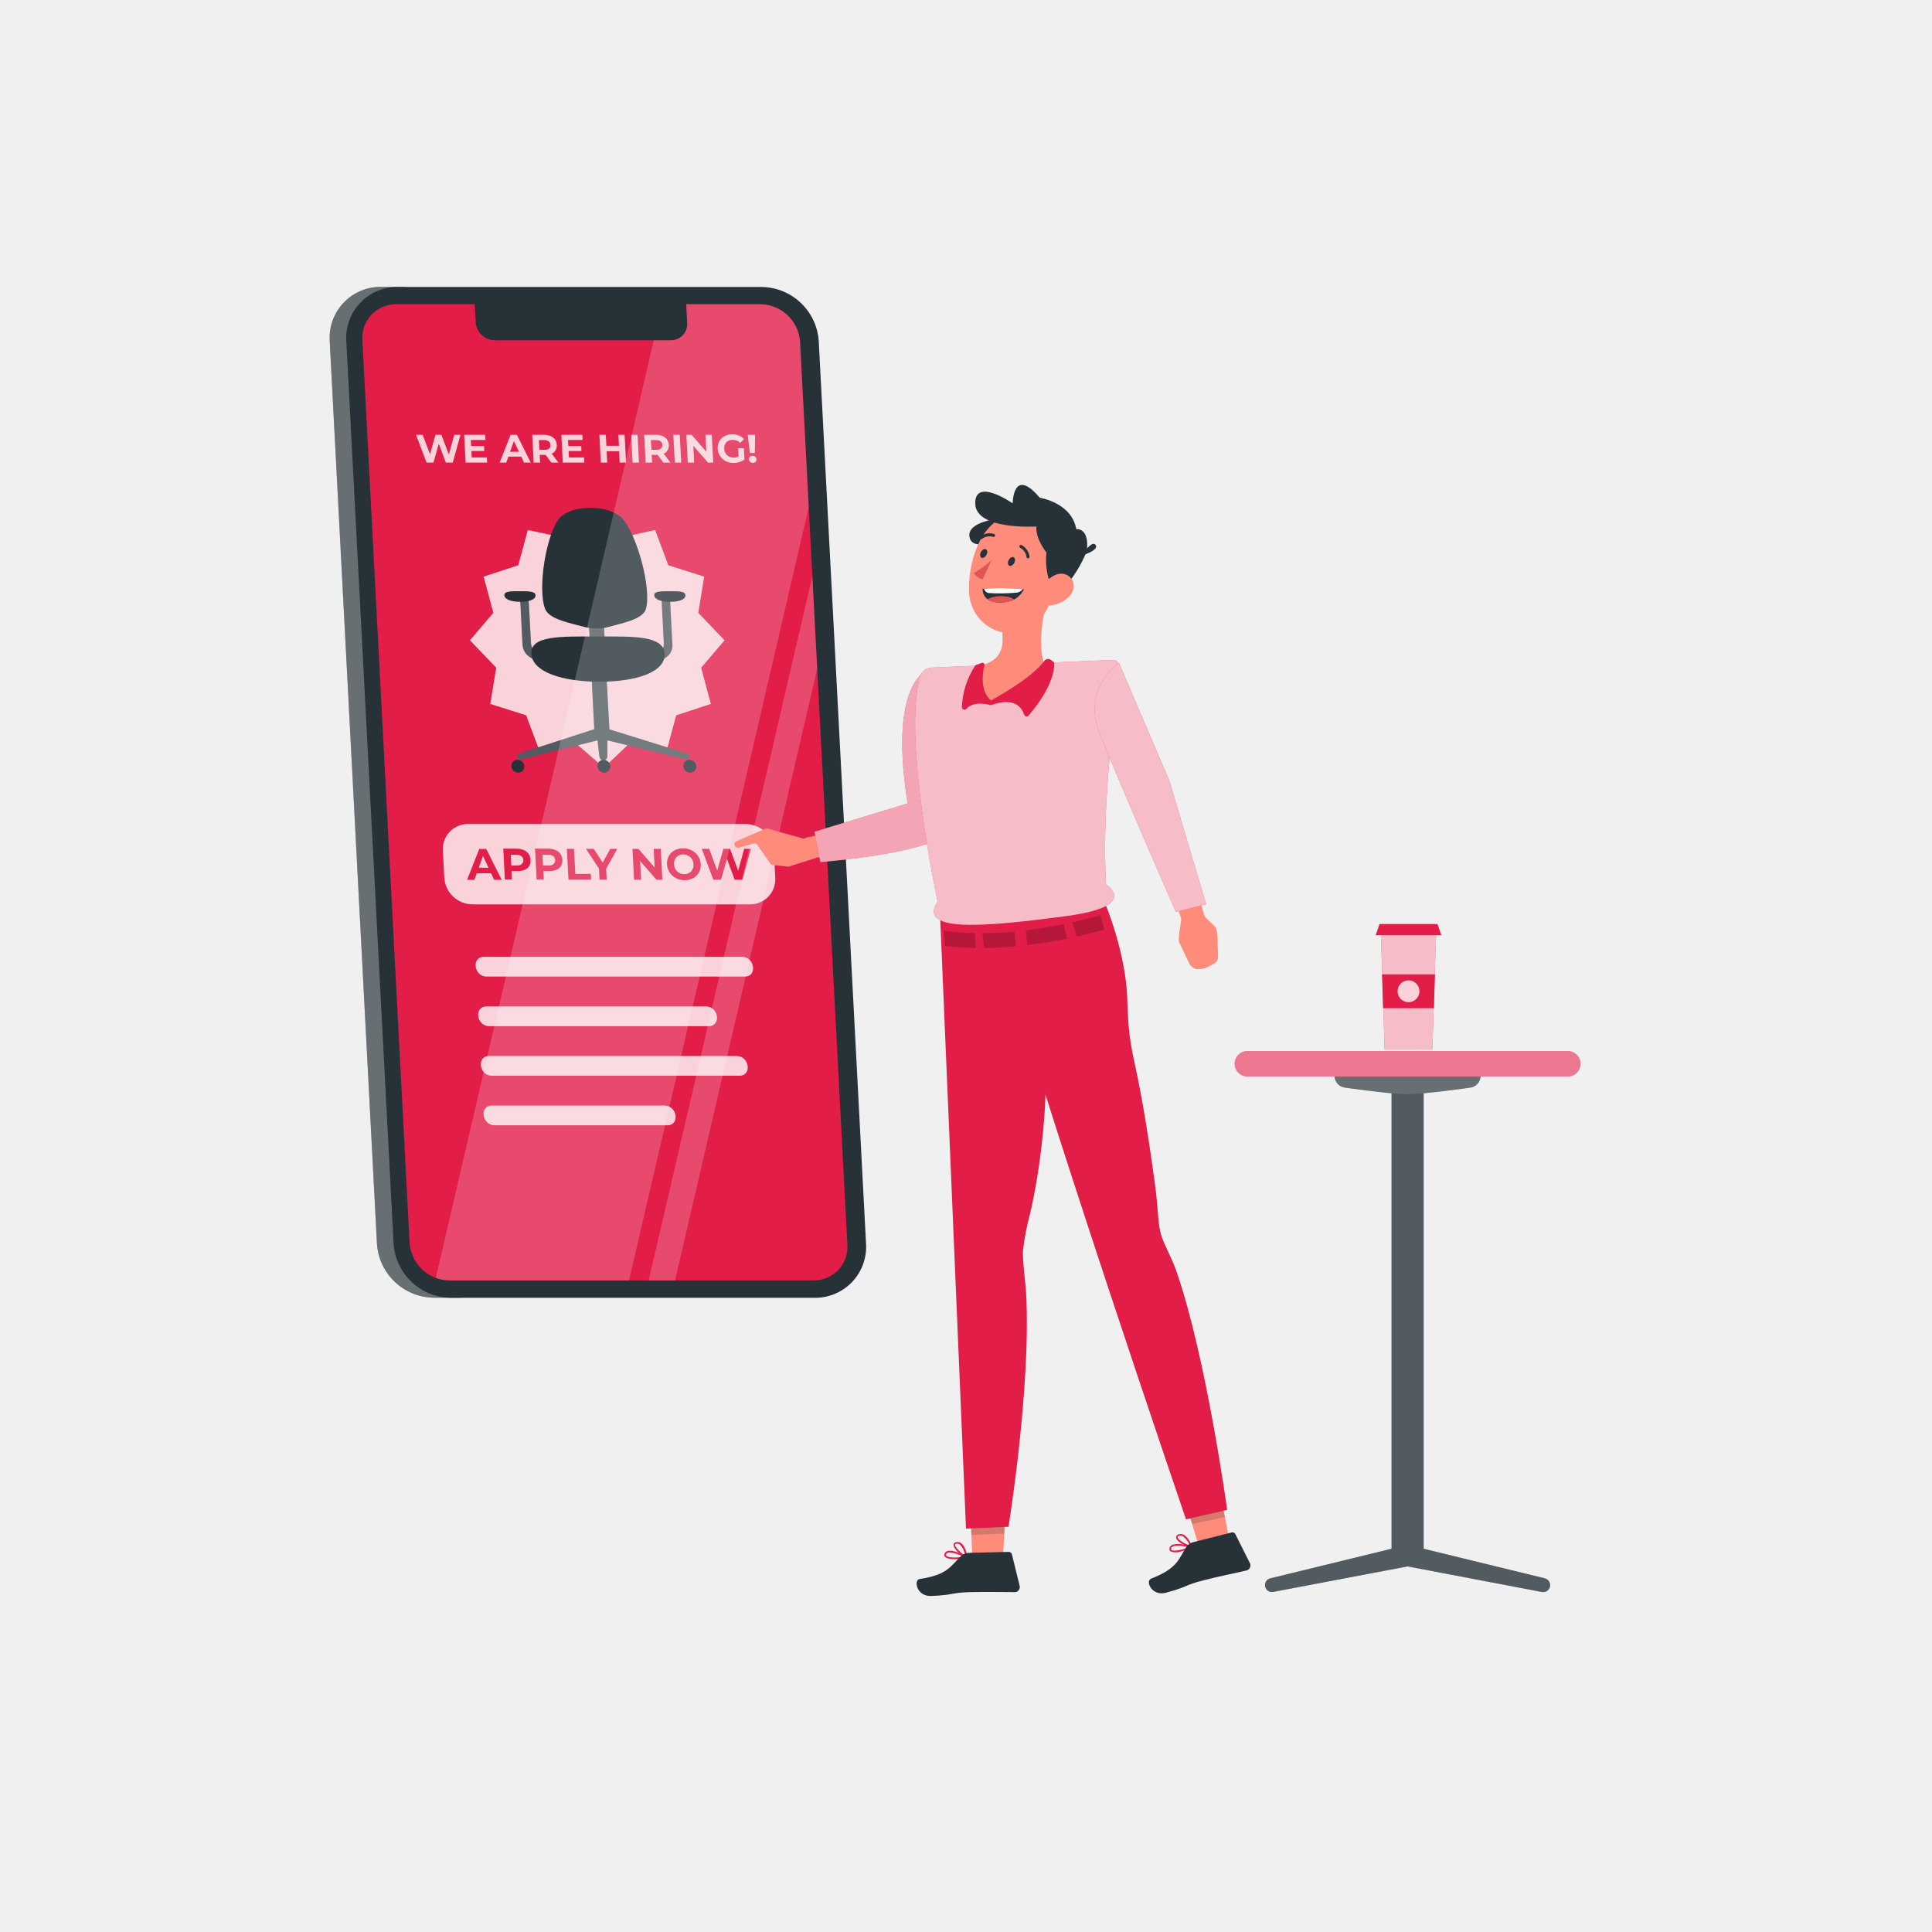
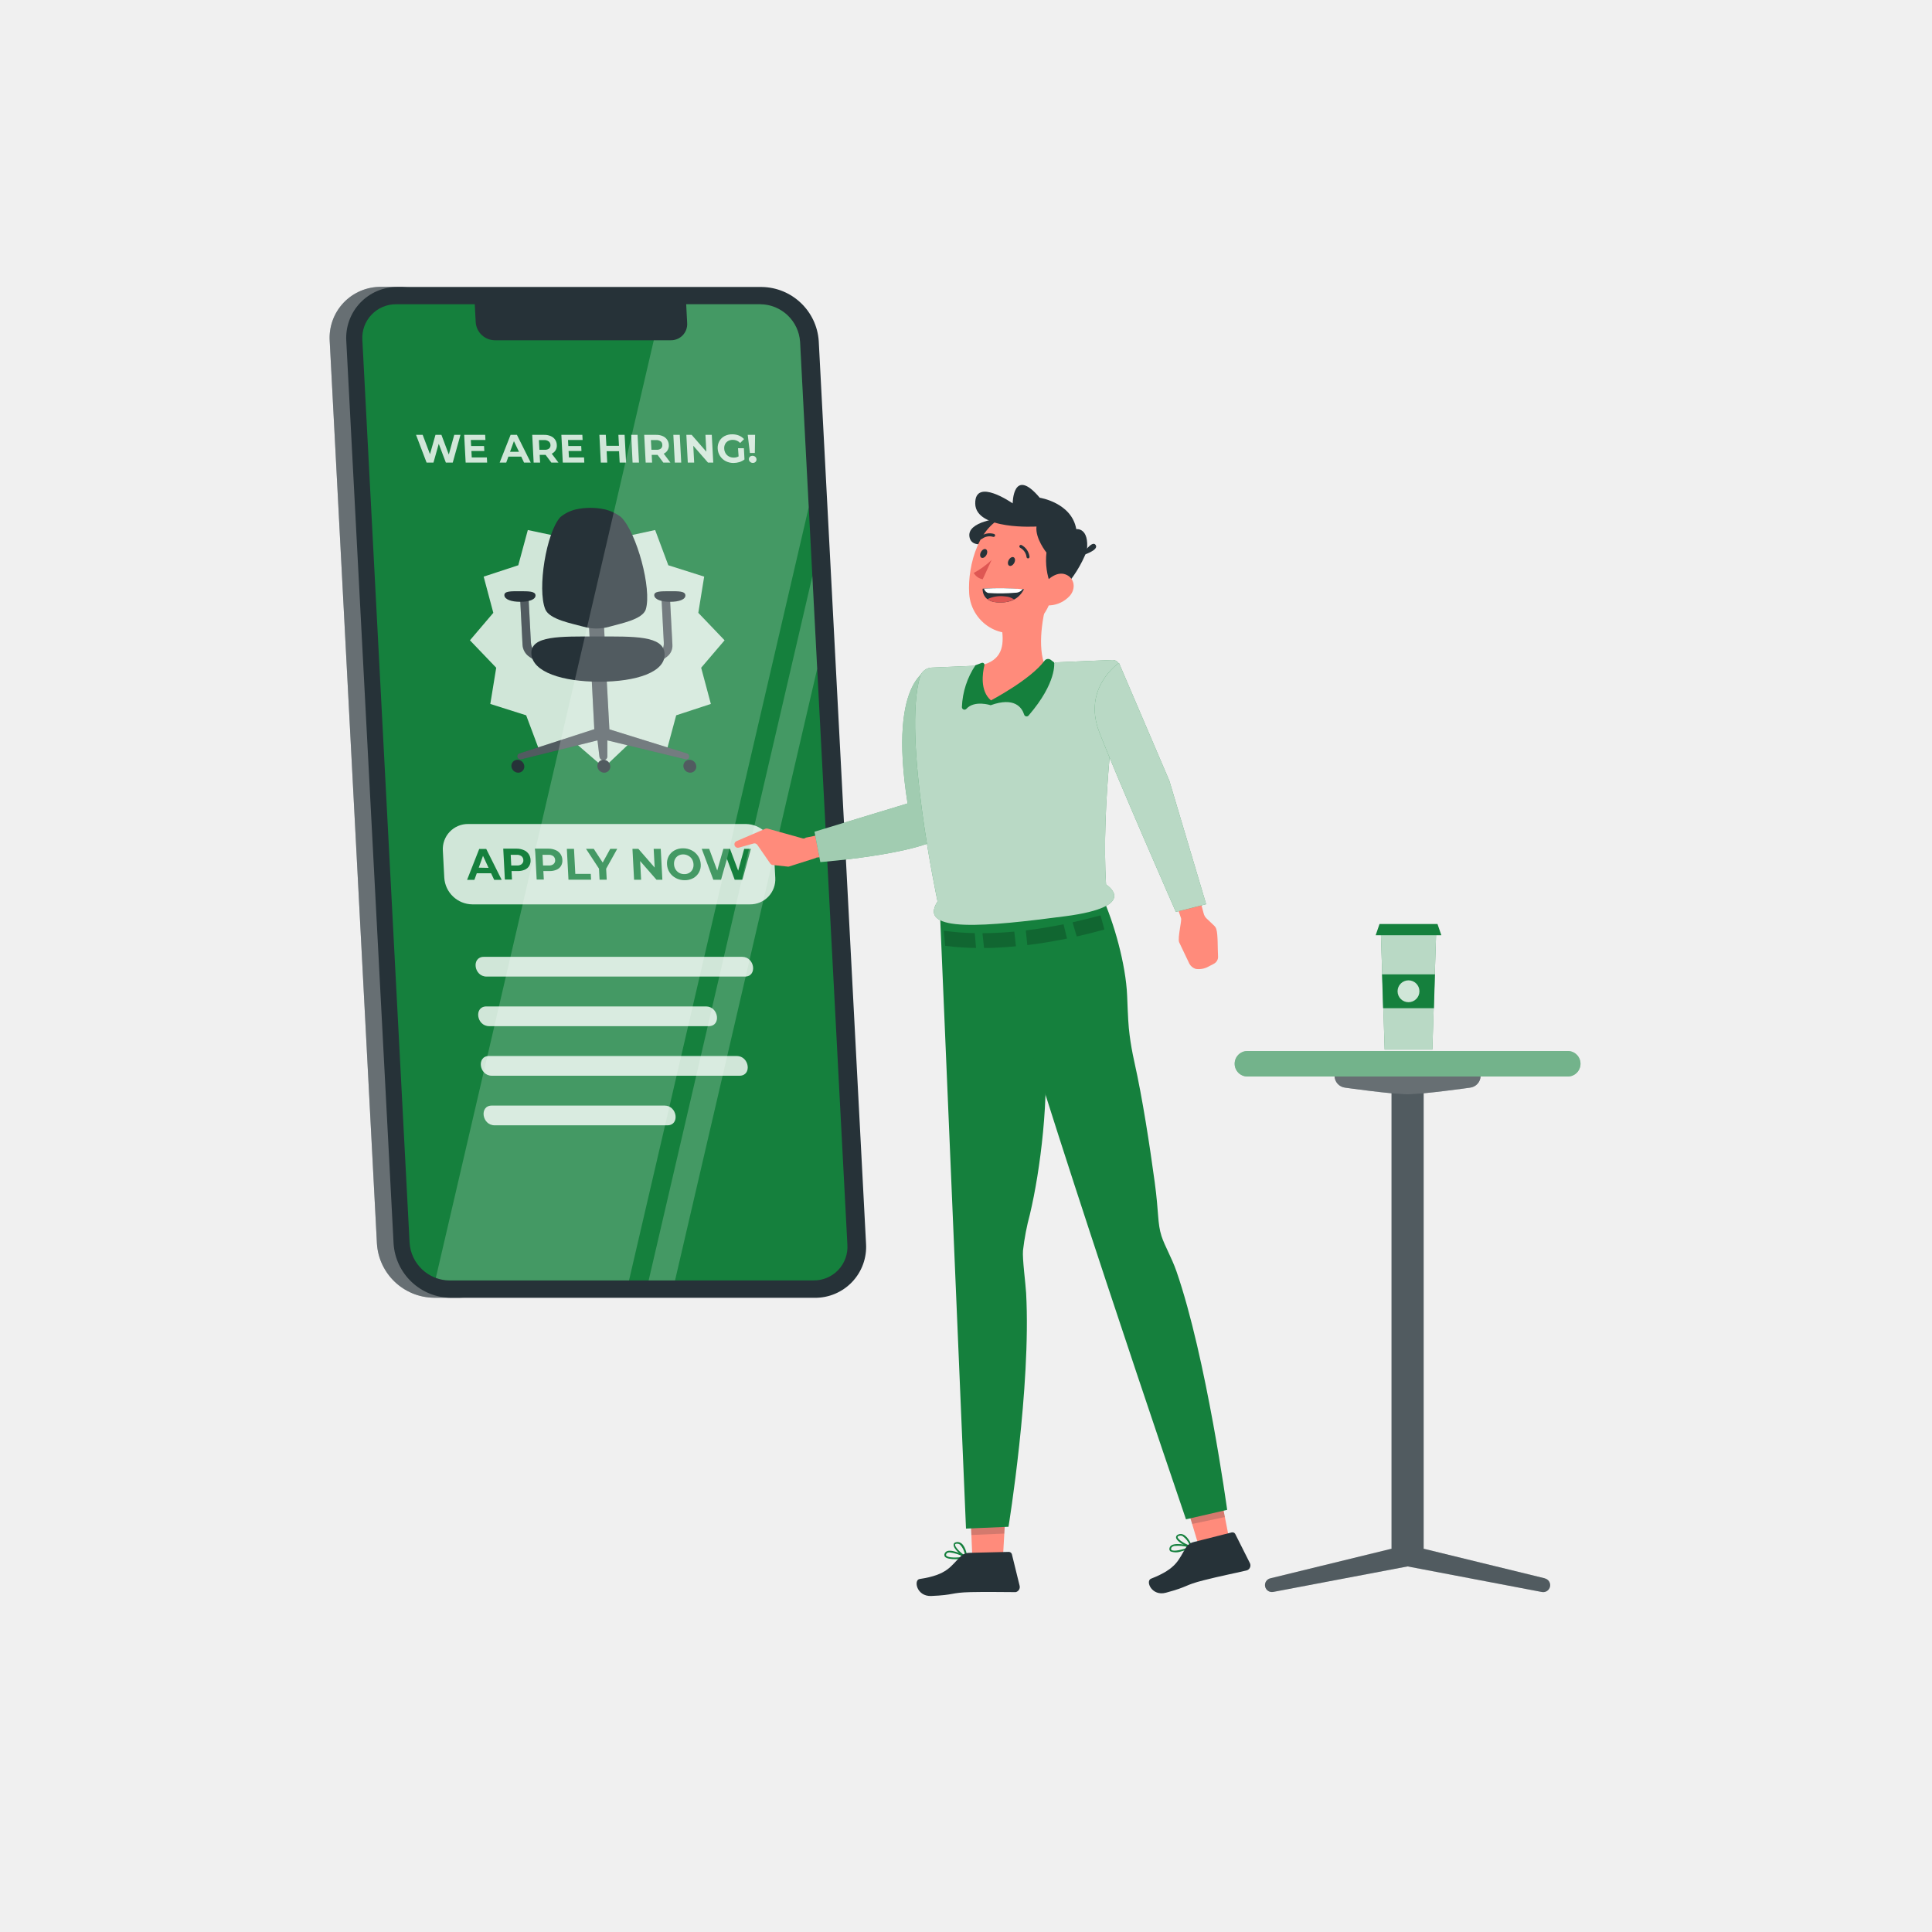
<svg xmlns="http://www.w3.org/2000/svg" viewBox="0 0 500 500">
  <g id="Device">
    <path d="M98.62,74.24h7.69A13.18,13.18,0,0,0,93,88.27l12.24,233.58a15,15,0,0,0,14.76,14h-7.69a14.94,14.94,0,0,1-14.76-14L85.33,88.27A13.17,13.17,0,0,1,98.62,74.24Z" style="fill:#263238" />
    <path d="M98.62,74.24h7.69A13.18,13.18,0,0,0,93,88.27l12.24,233.58a15,15,0,0,0,14.76,14h-7.69a14.94,14.94,0,0,1-14.76-14L85.33,88.27A13.17,13.17,0,0,1,98.62,74.24Z" style="fill:#fff;opacity:0.3" />
    <path d="M116.62,335.87h94.22a13.18,13.18,0,0,0,13.29-14L211.89,88.27a15,15,0,0,0-14.76-14H102.91a13.18,13.18,0,0,0-13.29,14l12.24,233.58A15,15,0,0,0,116.62,335.87Z" style="fill:#263238" />
-     <path d="M219.3,322.08,207.06,88.5a10.42,10.42,0,0,0-10.27-9.76h-19.2l.25,4.84a4.18,4.18,0,0,1-4.24,4.48H128.11a5,5,0,0,1-5-4.71l-.24-4.61H102.58A8.69,8.69,0,0,0,93.78,88L106,321.61a10.42,10.42,0,0,0,10.27,9.76H210.5a8.67,8.67,0,0,0,8.8-9.29Z" style="fill:#e11d48" />
+     <path d="M219.3,322.08,207.06,88.5a10.42,10.42,0,0,0-10.27-9.76h-19.2l.25,4.84a4.18,4.18,0,0,1-4.24,4.48H128.11a5,5,0,0,1-5-4.71l-.24-4.61H102.58A8.69,8.69,0,0,0,93.78,88L106,321.61a10.42,10.42,0,0,0,10.27,9.76H210.5a8.67,8.67,0,0,0,8.8-9.29Z" style="fill:#15803d" />
    <g style="opacity:0.8">
      <path d="M192.77,252.74H125.93c-3.29,0-4-5.11-.71-5.11h66.84c3.29,0,4,5.11.71,5.11Z" style="fill:#fff" />
      <path d="M183.42,265.57H126.6c-3.29,0-4-5.11-.71-5.11h56.82c3.29,0,4,5.11.71,5.11Z" style="fill:#fff" />
      <path d="M191.38,278.4h-64.1c-3.29,0-4-5.11-.72-5.11h64.1c3.3,0,4,5.11.72,5.11Z" style="fill:#fff" />
      <path d="M172.74,291.23H128c-3.29,0-4-5.11-.72-5.11H172c3.29,0,4,5.11.72,5.11Z" style="fill:#fff" />
    </g>
    <g style="opacity:0.8">
      <path d="M119.17,112.54l-2,7.18h-1.78l-1.84-4.86-1.37,4.86h-1.78l-2.73-7.18h1.72l1.89,5,1.42-5h1.54l1.91,5.09,1.41-5.09Z" style="fill:#fff" />
      <path d="M126,118.39l.07,1.33h-5.56l-.38-7.18h5.43l.07,1.33h-3.78l.08,1.56h3.34l.07,1.29H122l.09,1.67Z" style="fill:#fff" />
      <path d="M134.9,118.18h-3.33l-.56,1.54h-1.7l2.83-7.18h1.64l3.58,7.18h-1.74Zm-.59-1.26L133,114.17l-1,2.75Z" style="fill:#fff" />
      <path d="M142.69,119.72l-1.49-2h-1.53l.11,2h-1.67l-.37-7.18h3.11a4,4,0,0,1,1.67.32,2.52,2.52,0,0,1,1.58,2.28,2.28,2.28,0,0,1-.31,1.38,2.25,2.25,0,0,1-1,.89l1.74,2.31Zm-.71-5.5a1.8,1.8,0,0,0-1.16-.33h-1.35l.13,2.51H141a1.65,1.65,0,0,0,1.12-.33,1.09,1.09,0,0,0,.34-.93A1.18,1.18,0,0,0,142,114.22Z" style="fill:#fff" />
      <path d="M151.15,118.39l.07,1.33h-5.57l-.37-7.18h5.43l.07,1.33H147l.08,1.56h3.34l.06,1.29h-3.33l.09,1.67Z" style="fill:#fff" />
      <path d="M161.65,112.54l.38,7.18h-1.66l-.16-2.94H157l.15,2.94h-1.66l-.37-7.18h1.66l.15,2.83h3.26l-.15-2.83Z" style="fill:#fff" />
      <path d="M163.36,112.54H165l.37,7.18h-1.66Z" style="fill:#fff" />
      <path d="M171.67,119.72l-1.49-2h-1.52l.1,2H167.1l-.38-7.18h3.11a4,4,0,0,1,1.67.32,2.61,2.61,0,0,1,1.13.9,2.56,2.56,0,0,1,.46,1.38,2.36,2.36,0,0,1-.32,1.38,2.18,2.18,0,0,1-1,.89l1.73,2.31Zm-.71-5.5a1.77,1.77,0,0,0-1.15-.33h-1.36l.14,2.51h1.35a1.65,1.65,0,0,0,1.12-.33,1.09,1.09,0,0,0,.34-.93A1.15,1.15,0,0,0,171,114.22Z" style="fill:#fff" />
      <path d="M174.26,112.54h1.66l.38,7.18h-1.66Z" style="fill:#fff" />
      <path d="M184.21,112.54l.38,7.18h-1.36l-3.81-4.36.23,4.36H178l-.37-7.18H179l3.8,4.36-.23-4.36Z" style="fill:#fff" />
      <path d="M191,116h1.52l.15,2.91a4.17,4.17,0,0,1-1.31.68,5.42,5.42,0,0,1-1.54.23,4.44,4.44,0,0,1-2-.47,3.85,3.85,0,0,1-1.47-1.33,3.79,3.79,0,0,1-.61-1.91,3.56,3.56,0,0,1,.41-1.91,3.3,3.3,0,0,1,1.34-1.33,4.14,4.14,0,0,1,2-.47,4.59,4.59,0,0,1,1.73.31,3.72,3.72,0,0,1,1.34.93l-1,1a2.63,2.63,0,0,0-1.9-.81,2.49,2.49,0,0,0-1.21.29,1.87,1.87,0,0,0-.79.81,2.25,2.25,0,0,0-.23,1.2,2.41,2.41,0,0,0,.36,1.19,2.22,2.22,0,0,0,.87.82,2.56,2.56,0,0,0,1.22.29,2.52,2.52,0,0,0,1.27-.31Z" style="fill:#fff" />
      <path d="M194.13,119.53a.91.91,0,0,1-.32-.66.84.84,0,0,1,.24-.65.94.94,0,0,1,.7-.26,1,1,0,0,1,.72.26.9.9,0,0,1,.31.65.84.84,0,0,1-.25.66.91.91,0,0,1-.68.27A1,1,0,0,1,194.13,119.53Zm-.62-7h1.91l-.07,4.69h-1.28Z" style="fill:#fff" />
    </g>
    <polygon points="152.84 132.76 160.28 139.18 169.55 137.17 172.96 146.29 182.24 149.23 180.72 158.6 187.52 165.71 181.46 172.81 183.97 182.18 175 185.12 172.54 194.24 163.06 192.23 156.29 198.66 148.85 192.23 139.59 194.24 136.17 185.12 126.89 182.18 128.42 172.81 121.62 165.71 127.67 158.6 125.17 149.23 134.13 146.29 136.6 137.17 146.07 139.18 152.84 132.76" style="fill:#fff;opacity:0.8" />
    <polygon points="156.58 167.15 152.7 167.15 152.37 160.83 156.25 160.83 156.58 167.15" style="fill:#263238" />
    <polygon points="156.58 167.15 152.7 167.15 152.37 160.83 156.25 160.83 156.58 167.15" style="fill:#fff;opacity:0.2" />
    <path d="M137.4,166.27l-.6-11.39h-2.19l.62,12a4,4,0,0,0,1.73,3.07l4,2.75-.13-2.53-.9-.37A4.06,4.06,0,0,1,137.4,166.27Z" style="fill:#263238" />
    <path d="M137.4,166.27l-.6-11.39h-2.19l.62,12a4,4,0,0,0,1.73,3.07l4,2.75-.13-2.53-.9-.37A4.06,4.06,0,0,1,137.4,166.27Z" style="fill:#fff;opacity:0.2" />
    <path d="M171.79,166.27l-.59-11.39h2.19l.63,12a3.58,3.58,0,0,1-1.41,3.07l-3.67,2.75-.13-2.53.86-.37A3.56,3.56,0,0,0,171.79,166.27Z" style="fill:#263238" />
    <path d="M171.79,166.27l-.59-11.39h2.19l.63,12a3.58,3.58,0,0,1-1.41,3.07l-3.67,2.75-.13-2.53.86-.37A3.56,3.56,0,0,0,171.79,166.27Z" style="fill:#fff;opacity:0.2" />
    <path d="M177.8,195l-20.09-6.25L157,175.64h-3.88l.68,13.07L134.4,195a.74.74,0,0,0-.51.75h0a.83.83,0,0,0,1,.77l19.74-4.91.5,4.2a1.07,1.07,0,0,0,1.05.95,1,1,0,0,0,1-.95l0-4.2,20.26,4.91a.74.74,0,0,0,.93-.77A.84.84,0,0,0,177.8,195Z" style="fill:#263238" />
    <path d="M177.8,195l-20.09-6.25L157,175.64h-3.88l.68,13.07L134.4,195a.74.74,0,0,0-.51.75h0a.83.83,0,0,0,1,.77l19.74-4.91.5,4.2a1.07,1.07,0,0,0,1.05.95,1,1,0,0,0,1-.95l0-4.2,20.26,4.91a.74.74,0,0,0,.93-.77A.84.84,0,0,0,177.8,195Z" style="fill:#fff;opacity:0.2" />
    <path d="M135.69,198.3a1.57,1.57,0,0,1-1.58,1.67,1.79,1.79,0,0,1-1.76-1.67,1.57,1.57,0,0,1,1.58-1.67A1.78,1.78,0,0,1,135.69,198.3Z" style="fill:#263238" />
    <path d="M157.94,198.3a1.57,1.57,0,0,1-1.58,1.67,1.79,1.79,0,0,1-1.76-1.67,1.58,1.58,0,0,1,1.59-1.67A1.77,1.77,0,0,1,157.94,198.3Z" style="fill:#263238" />
    <path d="M180.2,198.3a1.57,1.57,0,0,1-1.59,1.67,1.77,1.77,0,0,1-1.75-1.67,1.57,1.57,0,0,1,1.58-1.67A1.79,1.79,0,0,1,180.2,198.3Z" style="fill:#263238" />
    <path d="M138.59,154.06c.06,1.11-1.71,1.69-3.94,1.69s-4.06-.58-4.12-1.69,1.75-1.05,4-1.05S138.54,153,138.59,154.06Z" style="fill:#263238" />
    <path d="M169.32,154.06c.06,1.11,1.89,1.69,4.12,1.69s4-.58,3.94-1.69-1.86-1.05-4.09-1.05S169.26,153,169.32,154.06Z" style="fill:#263238" />
    <path d="M172,169.2c.25,4.75-7.34,7.23-16.86,7.23s-17.37-2.48-17.62-7.23,7.48-4.48,17-4.48S171.74,164.45,172,169.2Z" style="fill:#263238" />
    <path d="M157.72,162.19c2.71-.8,8.61-1.82,9.42-4.52,1.59-5.24-2.34-19.79-6.39-23.83a11.16,11.16,0,0,0-4.17-2,17.62,17.62,0,0,0-7.58,0,9.93,9.93,0,0,0-4,2c-3.62,4-6,18.59-3.89,23.83,1.09,2.7,7.1,3.72,9.89,4.52A12.23,12.23,0,0,0,157.72,162.19Z" style="fill:#263238" />
    <path d="M194.05,234.05h-71.8a7.36,7.36,0,0,1-7.27-6.9l-.37-7a6.49,6.49,0,0,1,6.55-6.9H193a7.36,7.36,0,0,1,7.27,6.9l.37,7A6.49,6.49,0,0,1,194.05,234.05Z" style="fill:#fff;opacity:0.8" />
-     <path d="M127.09,226h-3.7l-.62,1.71h-1.89l3.14-8h1.82l4,8h-1.94Zm-.65-1.4L125,221.49l-1.1,3.06Z" style="fill:#e11d48" />
-     <path d="M135.55,220a2.82,2.82,0,0,1,1.76,2.55,2.67,2.67,0,0,1-.34,1.53,2.46,2.46,0,0,1-1.15,1,4.41,4.41,0,0,1-1.82.35h-1.61l.11,2.2h-1.84l-.42-8h3.45A4.64,4.64,0,0,1,135.55,220Zm-.49,3.57a1.16,1.16,0,0,0,.38-1,1.32,1.32,0,0,0-.49-1,2,2,0,0,0-1.28-.35h-1.5l.14,2.77h1.51A1.84,1.84,0,0,0,135.06,223.6Z" style="fill:#e11d48" />
-     <path d="M143.78,220a2.82,2.82,0,0,1,1.76,2.55,2.67,2.67,0,0,1-.34,1.53,2.46,2.46,0,0,1-1.15,1,4.41,4.41,0,0,1-1.82.35h-1.61l.12,2.2h-1.85l-.42-8h3.45A4.64,4.64,0,0,1,143.78,220Zm-.49,3.57a1.16,1.16,0,0,0,.38-1,1.34,1.34,0,0,0-.48-1,2,2,0,0,0-1.29-.35h-1.5l.14,2.77h1.51A1.84,1.84,0,0,0,143.29,223.6Z" style="fill:#e11d48" />
-     <path d="M146.7,219.68h1.85l.34,6.48h4l.08,1.5h-5.85Z" style="fill:#e11d48" />
-     <path d="M156.87,224.83l.15,2.83h-1.85l-.15-2.85-3.36-5.13h2l2.32,3.55,1.95-3.55h1.81Z" style="fill:#e11d48" />
-     <path d="M171,219.68l.42,8h-1.52l-4.23-4.84.25,4.84h-1.82l-.42-8h1.53l4.22,4.85-.26-4.85Z" style="fill:#e11d48" />
-     <path d="M174.93,227.26a4.34,4.34,0,0,1-1.64-1.48,4.15,4.15,0,0,1-.67-2.11,3.9,3.9,0,0,1,.45-2.11,3.66,3.66,0,0,1,1.49-1.48,4.44,4.44,0,0,1,2.21-.54,4.74,4.74,0,0,1,2.26.54,4.34,4.34,0,0,1,1.64,1.48,4.16,4.16,0,0,1,.68,2.11,3.82,3.82,0,0,1-.46,2.11,3.76,3.76,0,0,1-1.48,1.48,4.47,4.47,0,0,1-2.21.54A4.81,4.81,0,0,1,174.93,227.26Zm3.45-1.36a2.2,2.2,0,0,0,.85-.91,2.58,2.58,0,0,0,.25-1.32,2.91,2.91,0,0,0-.39-1.32,2.51,2.51,0,0,0-1-.91,2.68,2.68,0,0,0-1.29-.32,2.51,2.51,0,0,0-1.26.32,2.2,2.2,0,0,0-.85.91,2.6,2.6,0,0,0-.25,1.32,2.65,2.65,0,0,0,.39,1.32,2.56,2.56,0,0,0,.94.91,2.64,2.64,0,0,0,1.3.32A2.41,2.41,0,0,0,178.38,225.9Z" style="fill:#e11d48" />
-     <path d="M194.33,219.68l-2.19,8h-2l-2-5.4-1.53,5.4h-2l-3-8h1.92l2.09,5.61,1.59-5.61h1.71l2.12,5.65,1.56-5.65Z" style="fill:#e11d48" />
+     <path d="M127.09,226h-3.7l-.62,1.71h-1.89l3.14-8h1.82l4,8h-1.94Zm-.65-1.4L125,221.49l-1.1,3.06Z" style="fill:#15803d" />
+     <path d="M135.55,220a2.82,2.82,0,0,1,1.76,2.55,2.67,2.67,0,0,1-.34,1.53,2.46,2.46,0,0,1-1.15,1,4.41,4.41,0,0,1-1.82.35h-1.61l.11,2.2h-1.84l-.42-8h3.45A4.64,4.64,0,0,1,135.55,220Zm-.49,3.57a1.16,1.16,0,0,0,.38-1,1.32,1.32,0,0,0-.49-1,2,2,0,0,0-1.28-.35h-1.5l.14,2.77h1.51A1.84,1.84,0,0,0,135.06,223.6Z" style="fill:#15803d" />
+     <path d="M143.78,220a2.82,2.82,0,0,1,1.76,2.55,2.67,2.67,0,0,1-.34,1.53,2.46,2.46,0,0,1-1.15,1,4.41,4.41,0,0,1-1.82.35h-1.61l.12,2.2h-1.85l-.42-8h3.45A4.64,4.64,0,0,1,143.78,220Zm-.49,3.57a1.16,1.16,0,0,0,.38-1,1.34,1.34,0,0,0-.48-1,2,2,0,0,0-1.29-.35h-1.5l.14,2.77h1.51A1.84,1.84,0,0,0,143.29,223.6Z" style="fill:#15803d" />
+     <path d="M146.7,219.68h1.85l.34,6.48h4l.08,1.5h-5.85Z" style="fill:#15803d" />
+     <path d="M156.87,224.83l.15,2.83h-1.85l-.15-2.85-3.36-5.13h2l2.32,3.55,1.95-3.55h1.81Z" style="fill:#15803d" />
+     <path d="M171,219.68l.42,8h-1.52l-4.23-4.84.25,4.84h-1.82l-.42-8h1.53l4.22,4.85-.26-4.85Z" style="fill:#15803d" />
+     <path d="M174.93,227.26a4.34,4.34,0,0,1-1.64-1.48,4.15,4.15,0,0,1-.67-2.11,3.9,3.9,0,0,1,.45-2.11,3.66,3.66,0,0,1,1.49-1.48,4.44,4.44,0,0,1,2.21-.54,4.74,4.74,0,0,1,2.26.54,4.34,4.34,0,0,1,1.64,1.48,4.16,4.16,0,0,1,.68,2.11,3.82,3.82,0,0,1-.46,2.11,3.76,3.76,0,0,1-1.48,1.48,4.47,4.47,0,0,1-2.21.54A4.81,4.81,0,0,1,174.93,227.26Zm3.45-1.36a2.2,2.2,0,0,0,.85-.91,2.58,2.58,0,0,0,.25-1.32,2.91,2.91,0,0,0-.39-1.32,2.51,2.51,0,0,0-1-.91,2.68,2.68,0,0,0-1.29-.32,2.51,2.51,0,0,0-1.26.32,2.2,2.2,0,0,0-.85.91,2.6,2.6,0,0,0-.25,1.32,2.65,2.65,0,0,0,.39,1.32,2.56,2.56,0,0,0,.94.91,2.64,2.64,0,0,0,1.3.32A2.41,2.41,0,0,0,178.38,225.9Z" style="fill:#15803d" />
+     <path d="M194.33,219.68l-2.19,8h-2l-2-5.4-1.53,5.4h-2l-3-8h1.92l2.09,5.61,1.59-5.61h1.71l2.12,5.65,1.56-5.65Z" style="fill:#15803d" />
    <path d="M112.79,330.73a10,10,0,0,0,3.5.64h46.5L209.3,131.28,207.06,88.5a10.42,10.42,0,0,0-10.27-9.76h-19.2l.25,4.84a4.18,4.18,0,0,1-4.24,4.48h-4.4Z" style="fill:#fff;opacity:0.2" />
    <polygon points="174.7 331.37 211.49 173.09 210.24 149.12 167.87 331.37 174.7 331.37" style="fill:#fff;opacity:0.2" />
  </g>
  <g id="Table">
    <path d="M399.77,408.46l-31.33-7.65V275.3h-8.31V400.81l-31.34,7.65a1.8,1.8,0,0,0,.77,3.52l34.72-6.59L399,412a1.8,1.8,0,0,0,.76-3.52Z" style="fill:#263238" />
    <g style="opacity:0.2">
      <path d="M399.77,408.46l-31.33-7.65V275.3h-8.31V400.81l-31.34,7.65a1.8,1.8,0,0,0,.77,3.52l34.72-6.59L399,412a1.8,1.8,0,0,0,.76-3.52Z" style="fill:#fff" />
    </g>
    <path d="M380.42,281.49s-12.08,1.71-16.14,1.71-16.13-1.71-16.13-1.71a3.11,3.11,0,0,1-2.78-3.08h37.82A3.11,3.11,0,0,1,380.42,281.49Z" style="fill:#263238" />
    <path d="M380.42,281.49s-12.08,1.71-16.14,1.71-16.13-1.71-16.13-1.71a3.11,3.11,0,0,1-2.78-3.08h37.82A3.11,3.11,0,0,1,380.42,281.49Z" style="fill:#fff;opacity:0.3" />
-     <path d="M405.73,278.6h-82.9a3.3,3.3,0,0,1-3.3-3.3h0a3.3,3.3,0,0,1,3.3-3.3h82.9a3.3,3.3,0,0,1,3.3,3.3h0A3.3,3.3,0,0,1,405.73,278.6Z" style="fill:#e11d48" />
+     <path d="M405.73,278.6h-82.9a3.3,3.3,0,0,1-3.3-3.3h0a3.3,3.3,0,0,1,3.3-3.3h82.9a3.3,3.3,0,0,1,3.3,3.3h0A3.3,3.3,0,0,1,405.73,278.6Z" style="fill:#15803d" />
    <path d="M405.73,278.6h-82.9a3.3,3.3,0,0,1-3.3-3.3h0a3.3,3.3,0,0,1,3.3-3.3h82.9a3.3,3.3,0,0,1,3.3,3.3h0A3.3,3.3,0,0,1,405.73,278.6Z" style="fill:#fff;opacity:0.4" />
-     <polygon points="370.69 271.63 358.35 271.63 357.35 240.95 371.69 240.95 370.69 271.63" style="fill:#e11d48" />
+     <polygon points="370.69 271.63 358.35 271.63 357.35 240.95 371.69 240.95 370.69 271.63" style="fill:#15803d" />
    <polygon points="370.69 271.63 358.35 271.63 357.35 240.95 371.69 240.95 370.69 271.63" style="fill:#fff;opacity:0.7" />
-     <polygon points="373.02 242.04 356.02 242.04 357.02 239.13 372.02 239.13 373.02 242.04" style="fill:#e11d48" />
-     <polygon points="371.1 260.92 371.36 252.16 357.68 252.16 357.94 260.92 371.1 260.92" style="fill:#e11d48" />
+     <polygon points="373.02 242.04 356.02 242.04 357.02 239.13 372.02 239.13 373.02 242.04" style="fill:#15803d" />
+     <polygon points="371.1 260.92 371.36 252.16 357.68 252.16 357.94 260.92 371.1 260.92" style="fill:#15803d" />
    <path d="M367.35,256.54a2.83,2.83,0,1,1-2.83-2.83A2.83,2.83,0,0,1,367.35,256.54Z" style="fill:#fff;opacity:0.8" />
  </g>
  <g id="Character">
    <path d="M304.17,233.24l1.49,4.43c.21.62-.94,5.1-.5,6.18l2.67,5.6a2.85,2.85,0,0,0,1.64,1.31h0a5.23,5.23,0,0,0,3.23-.58l1.43-.75a2,2,0,0,0,1.1-1.94c-.13-1.94,0-5.63-.44-7a2,2,0,0,0-.55-.91l-2.1-2a2.83,2.83,0,0,1-.63-1.17l-1.34-5a2.86,2.86,0,0,0-4-1.83l-.52.26A2.85,2.85,0,0,0,304.17,233.24Z" style="fill:#ff8b7b" />
    <path d="M215.55,215.34l-7,1.44a.92.92,0,0,1-.84.19l-9-2.51a.89.89,0,0,0-.6,0l-7.5,3.23a.89.89,0,0,0-.49,1.11v0a.9.9,0,0,0,1.09.57l3.79-1.07a.89.89,0,0,1,1,.35l3.34,4.83a.92.92,0,0,0,.64.38l3.81.41a.73.73,0,0,0,.36,0l6.9-2.19a.92.92,0,0,0,.28-.14l6.58-.76a.9.9,0,0,0,.13-1.29l-1.23-4.51A.89.89,0,0,0,215.55,215.34Z" style="fill:#ff8b7b" />
-     <path d="M245.22,214.47c-.53,6.09-32.92,8.64-32.92,8.64l-1.51-7.86,24.09-7.32c-5.33-33.72,6.43-35.11,6.43-35.11S246.94,194.4,245.22,214.47Z" style="fill:#e11d48" />
+     <path d="M245.22,214.47c-.53,6.09-32.92,8.64-32.92,8.64l-1.51-7.86,24.09-7.32c-5.33-33.72,6.43-35.11,6.43-35.11S246.94,194.4,245.22,214.47Z" style="fill:#15803d" />
    <g style="opacity:0.6">
      <path d="M245.22,214.47c-.53,6.09-32.92,8.64-32.92,8.64l-1.51-7.86,24.09-7.32c-5.33-33.72,6.43-35.11,6.43-35.11S246.94,194.4,245.22,214.47Z" style="fill:#fff" />
    </g>
    <polygon points="251 387.8 251.77 406.27 259.4 405.95 260.45 387.4 251 387.8" style="fill:#ff8b7b" />
    <polygon points="251.39 397.25 259.92 396.89 260.45 387.4 250.99 387.8 251.39 397.25" style="fill:#263238;opacity:0.2" />
-     <path d="M243.24,235.74,250,395.6l11-.47s5.88-36.13,4.56-60.49c-.14-2.52-1-8.84-.81-11a64.22,64.22,0,0,1,1.8-9.42c2.67-11.21,5.16-30.59,3.65-45.11,0,0,14.37-15.36,10.54-35Z" style="fill:#e11d48" />
-     <path d="M247.27,403.52c-1.14,0-2.34-.16-2.73-.64a.83.83,0,0,1,0-.95,1.11,1.11,0,0,1,.67-.53c1.53-.46,4.8,1.3,4.94,1.38a.2.2,0,0,1,.11.22.22.22,0,0,1-.17.19A16.7,16.7,0,0,1,247.27,403.52Zm-1.51-1.76a1.4,1.4,0,0,0-.41.06.59.59,0,0,0-.43.32c-.15.27-.09.4,0,.47.44.59,2.77.55,4.48.3A10,10,0,0,0,245.76,401.76Z" style="fill:#e11d48" />
-     <path d="M250.05,403.18H250c-1.11-.47-3.38-2.41-3.2-3.46,0-.25.19-.56.79-.63a1.65,1.65,0,0,1,1.23.34c1.2.94,1.5,3.43,1.52,3.54a.2.2,0,0,1-.1.2A.19.19,0,0,1,250.05,403.18Zm-2.34-3.68h-.13c-.39.05-.41.2-.43.26,0,.63,1.45,2.16,2.61,2.81a5.07,5.07,0,0,0-1.29-2.8,1.1,1.1,0,0,0-.76-.26Z" style="fill:#e11d48" />
+     <path d="M243.24,235.74,250,395.6l11-.47s5.88-36.13,4.56-60.49c-.14-2.52-1-8.84-.81-11a64.22,64.22,0,0,1,1.8-9.42c2.67-11.21,5.16-30.59,3.65-45.11,0,0,14.37-15.36,10.54-35Z" style="fill:#15803d" />
+     <path d="M247.27,403.52c-1.14,0-2.34-.16-2.73-.64a.83.83,0,0,1,0-.95,1.11,1.11,0,0,1,.67-.53c1.53-.46,4.8,1.3,4.94,1.38a.2.2,0,0,1,.11.22.22.22,0,0,1-.17.19A16.7,16.7,0,0,1,247.27,403.52Zm-1.51-1.76a1.4,1.4,0,0,0-.41.06.59.59,0,0,0-.43.32c-.15.27-.09.4,0,.47.44.59,2.77.55,4.48.3A10,10,0,0,0,245.76,401.76Z" style="fill:#15803d" />
+     <path d="M250.05,403.18H250c-1.11-.47-3.38-2.41-3.2-3.46,0-.25.19-.56.79-.63a1.65,1.65,0,0,1,1.23.34c1.2.94,1.5,3.43,1.52,3.54a.2.2,0,0,1-.1.2A.19.19,0,0,1,250.05,403.18Zm-2.34-3.68h-.13c-.39.05-.41.2-.43.26,0,.63,1.45,2.16,2.61,2.81a5.07,5.07,0,0,0-1.29-2.8,1.1,1.1,0,0,0-.76-.26Z" style="fill:#15803d" />
    <path d="M251,401.87l10.07-.24a.82.82,0,0,1,.81.62l2,8.15a1.36,1.36,0,0,1-1,1.64l-.28,0c-3.63,0-6.87-.1-11.39,0-5.33.13-4,.74-10.23,1-3.78.14-4.57-4.14-3-4.39,7.31-1.1,8-3.33,10.79-6A3.24,3.24,0,0,1,251,401.87Z" style="fill:#263238" />
    <polygon points="306.28 386.93 311.6 404.64 318.92 402.44 315.35 384.2 306.28 386.93" style="fill:#ff8b7b" />
    <polygon points="308.53 394.4 316.99 392.61 315.35 384.2 306.28 386.93 308.53 394.4" style="fill:#263238;opacity:0.2" />
-     <path d="M258.29,242.36c9.89,37.37,48.64,150.84,48.64,150.84l10.66-2.45S312.2,351.31,304.46,329c-1.24-3.55-3-6.46-3.87-9.12-1.07-3.38-.66-5.92-1.76-14-1.27-9.32-3.13-21.54-5.27-31.11-.57-2.57-.95-4.77-1.22-6.91-.32-2.51-.41-4.37-.64-10.2-.33-8-3.39-18.94-6.59-25.91l-28.72,1.21S257.67,240,258.29,242.36Z" style="fill:#e11d48" />
-     <path d="M305.71,401.49a4,4,0,0,1-2.8,0,.82.82,0,0,1-.22-.93,1.14,1.14,0,0,1,.54-.66c1.39-.79,5,.2,5.12.25a.21.21,0,0,1,.16.19.25.25,0,0,1-.13.22A16.61,16.61,0,0,1,305.71,401.49Zm-1.86-1.39a2,2,0,0,0-.4.16.62.62,0,0,0-.34.4c-.09.3,0,.42.08.47.56.48,2.82-.07,4.43-.7A10,10,0,0,0,303.85,400.1Z" style="fill:#e11d48" />
-     <path d="M308.35,400.55a.14.14,0,0,1-.09,0c-1.19-.2-3.83-1.6-3.9-2.66,0-.25.07-.59.64-.79a1.64,1.64,0,0,1,1.27.06c1.38.65,2.23,3,2.27,3.11a.22.22,0,0,1-.05.22A.24.24,0,0,1,308.35,400.55Zm-3.1-3.08-.13,0c-.37.13-.36.29-.36.35.1.62,1.89,1.78,3.17,2.16a5.17,5.17,0,0,0-1.88-2.44,1.12,1.12,0,0,0-.8-.09Z" style="fill:#e11d48" />
+     <path d="M258.29,242.36c9.89,37.37,48.64,150.84,48.64,150.84l10.66-2.45S312.2,351.31,304.46,329c-1.24-3.55-3-6.46-3.87-9.12-1.07-3.38-.66-5.92-1.76-14-1.27-9.32-3.13-21.54-5.27-31.11-.57-2.57-.95-4.77-1.22-6.91-.32-2.51-.41-4.37-.64-10.2-.33-8-3.39-18.94-6.59-25.91l-28.72,1.21S257.67,240,258.29,242.36Z" style="fill:#15803d" />
+     <path d="M305.71,401.49a4,4,0,0,1-2.8,0,.82.82,0,0,1-.22-.93,1.14,1.14,0,0,1,.54-.66c1.39-.79,5,.2,5.12.25a.21.21,0,0,1,.16.19.25.25,0,0,1-.13.22A16.61,16.61,0,0,1,305.71,401.49Zm-1.86-1.39a2,2,0,0,0-.4.16.62.62,0,0,0-.34.4c-.09.3,0,.42.08.47.56.48,2.82-.07,4.43-.7A10,10,0,0,0,303.85,400.1Z" style="fill:#15803d" />
+     <path d="M308.35,400.55a.14.14,0,0,1-.09,0c-1.19-.2-3.83-1.6-3.9-2.66,0-.25.07-.59.64-.79a1.64,1.64,0,0,1,1.27.06c1.38.65,2.23,3,2.27,3.11a.22.22,0,0,1-.05.22A.24.24,0,0,1,308.35,400.55Zm-3.1-3.08-.13,0c-.37.13-.36.29-.36.35.1.62,1.89,1.78,3.17,2.16a5.17,5.17,0,0,0-1.88-2.44,1.12,1.12,0,0,0-.8-.09Z" style="fill:#15803d" />
    <path d="M309,399.06l9.77-2.47a.81.81,0,0,1,.92.42l3.77,7.5a1.35,1.35,0,0,1-.58,1.82,1.48,1.48,0,0,1-.27.1c-3.54.83-6.72,1.43-11.1,2.54-5.17,1.31-3.7,1.59-9.76,3.22-3.66,1-5.38-3-3.88-3.62,6.89-2.69,7.09-5,9.19-8.27A3.2,3.2,0,0,1,309,399.06Z" style="fill:#263238" />
    <g style="opacity:0.2">
      <path d="M276.15,242.9l-.91-3.7c-3.51.71-6.78,1.23-9.77,1.59l.4,3.8C269,244.21,272.45,243.66,276.15,242.9Z" />
      <path d="M252.26,241.49a63.51,63.51,0,0,1-8-.62l.34,3.91a69.13,69.13,0,0,0,8,.55Z" />
      <path d="M284.82,236.9q-3.78,1-7.25,1.8l1.09,3.66c2.29-.52,4.67-1.11,7.15-1.8Z" />
      <path d="M262.5,241.1c-3.06.28-5.81.4-8.24.41l.41,3.83c1,0,2,0,3-.07,1.64-.07,3.39-.19,5.25-.37Z" />
    </g>
-     <path d="M287.86,170.8l-14.77.62c-3.26,3.6-17.62,3.43-16.95.72l-14.91.63a3.33,3.33,0,0,0-3.11,2.27c-4.6,15.64,4.52,58.26,4.52,58.26-5.46,8.37,13.22,6.41,33,3.83s10.61-8.21,10.61-8.21c-1.29-20.31,2.45-47.75,3.52-56A1.85,1.85,0,0,0,287.86,170.8Z" style="fill:#e11d48" />
+     <path d="M287.86,170.8l-14.77.62c-3.26,3.6-17.62,3.43-16.95.72l-14.91.63a3.33,3.33,0,0,0-3.11,2.27c-4.6,15.64,4.52,58.26,4.52,58.26-5.46,8.37,13.22,6.41,33,3.83s10.61-8.21,10.61-8.21c-1.29-20.31,2.45-47.75,3.52-56A1.85,1.85,0,0,0,287.86,170.8Z" style="fill:#15803d" />
    <g style="opacity:0.7">
      <path d="M287.86,170.8l-14.77.62c-3.26,3.6-17.62,3.43-16.95.72l-14.91.63a3.33,3.33,0,0,0-3.11,2.27c-4.6,15.64,4.52,58.26,4.52,58.26-5.46,8.37,13.22,6.41,33,3.83s10.61-8.21,10.61-8.21c-1.29-20.31,2.45-47.75,3.52-56A1.85,1.85,0,0,0,287.86,170.8Z" style="fill:#fff" />
    </g>
    <path d="M259.06,134.11s-8.91.77-8.16,4.85,8.22.39,8.22.39Z" style="fill:#263238" />
    <path d="M271.29,154.43c-1.51,5-2.89,13-.82,17.92.5,1.18-.41,3.31-1.45,4.06-3.64,2.86-7.85,5.52-12.48,5.22-5.94-.39-6.39-4.84-5-7.2.38-.63,1.36-2,2.08-2.19,5.77-1.23,6.29-5.13,5.66-9.51Z" style="fill:#ff8b7b" />
    <path d="M274.32,146.3c-1.81,7.69-2.49,12.27-7.09,15.58-6.93,5-15.9-.25-16.41-8.29-.46-7.3,2.58-18.6,10.71-20.38a10.76,10.76,0,0,1,12.85,8.14A10.89,10.89,0,0,1,274.32,146.3Z" style="fill:#ff8b7b" />
    <path d="M262.47,145.7c-.32.59-.9.92-1.29.7s-.45-.87-.12-1.47.9-.92,1.29-.7S262.8,145.11,262.47,145.7Z" style="fill:#263238" />
    <path d="M255.29,143.62c-.33.6-.91.92-1.3.71s-.45-.88-.12-1.48.9-.92,1.29-.7S255.61,143,255.29,143.62Z" style="fill:#263238" />
    <path d="M265.94,144.49a.4.4,0,0,1-.27-.32,3.16,3.16,0,0,0-1.62-2.39.4.4,0,0,1-.21-.53h0a.39.39,0,0,1,.52-.2h0a4,4,0,0,1,2.08,3,.4.4,0,0,1-.33.46Z" style="fill:#263238" />
    <path d="M253.78,139.56a.4.4,0,0,1-.25-.51.43.43,0,0,1,.15-.2,4,4,0,0,1,3.59-.66.4.4,0,0,1,.24.51h0a.42.42,0,0,1-.52.23h0a3.18,3.18,0,0,0-2.84.52A.42.42,0,0,1,253.78,139.56Z" style="fill:#263238" />
    <path d="M256.63,144.91a21,21,0,0,1-4.63,3.37,3.39,3.39,0,0,0,2.32,1.64Z" style="fill:#de5753" />
    <path d="M254.3,152.36s2.86-.39,10.71.14c-1.12,2.07-3,3.68-7,3.39S254.3,152.36,254.3,152.36Z" style="fill:#263238" />
    <path d="M260,154.34a8.07,8.07,0,0,0-4.49.73,4.59,4.59,0,0,0,2.45.81,8,8,0,0,0,4.48-.74A4.47,4.47,0,0,0,260,154.34Z" style="fill:#de5753" />
    <path d="M254.67,152.33a1.5,1.5,0,0,0,1.12,1.14,46.74,46.74,0,0,0,7-.07,2.29,2.29,0,0,0,1.87-.93A72.4,72.4,0,0,0,254.67,152.33Z" style="fill:#fff" />
    <path d="M272,151.58a17.7,17.7,0,0,1-1.18-8.58s-2.94-3.63-2.58-6.74c0,0-15.73,1-15.85-5.92s9.69-.07,9.69-.07.07-9.68,7-1.46c0,0,8.26,1.26,9.46,8.13,0,0,3.41-.51,2.75,5.58a31.45,31.45,0,0,1-6.27,10Z" style="fill:#263238" />
    <path d="M276.86,154.2a7.56,7.56,0,0,1-5.16,2.47c-2.63.11-3.36-2.38-2.13-4.55,1.1-2,3.79-4.37,6.19-3.46S278.48,152.37,276.86,154.2Z" style="fill:#ff8b7b" />
    <path d="M279.92,143.79s2.66-4.17,3.63-2.76S279.92,143.79,279.92,143.79Z" style="fill:#263238" />
-     <path d="M254.76,172.18c-.48,2-1.18,6.62,1.7,9.08,0,0,10.23-5.36,13.84-10.24a1.15,1.15,0,0,1,1.63-.26l.88.68s.8,5.14-6.6,13.72a.67.67,0,0,1-1.16-.22c-.57-1.8-2.47-4.66-8.66-2.43,0,0-4.18-1.38-6.28.93a.67.67,0,0,1-1.17-.48,20.89,20.89,0,0,1,3.51-10.8l1.6-.6A.53.53,0,0,1,254.76,172.18Z" style="fill:#e11d48" />
-     <path d="M289.57,171.58s-9.5,6.4-5.09,17.85S304.31,236,304.31,236l7.84-2-9.52-31.93-13.06-30.54" style="fill:#e11d48" />
+     <path d="M254.76,172.18c-.48,2-1.18,6.62,1.7,9.08,0,0,10.23-5.36,13.84-10.24a1.15,1.15,0,0,1,1.63-.26l.88.68s.8,5.14-6.6,13.72a.67.67,0,0,1-1.16-.22c-.57-1.8-2.47-4.66-8.66-2.43,0,0-4.18-1.38-6.28.93a.67.67,0,0,1-1.17-.48,20.89,20.89,0,0,1,3.51-10.8l1.6-.6A.53.53,0,0,1,254.76,172.18Z" style="fill:#15803d" />
+     <path d="M289.57,171.58s-9.5,6.4-5.09,17.85S304.31,236,304.31,236l7.84-2-9.52-31.93-13.06-30.54" style="fill:#15803d" />
    <path d="M289.57,171.58s-9.5,6.4-5.09,17.85S304.31,236,304.31,236l7.84-2-9.52-31.93-13.06-30.54" style="fill:#fff;opacity:0.7" />
  </g>
</svg>
